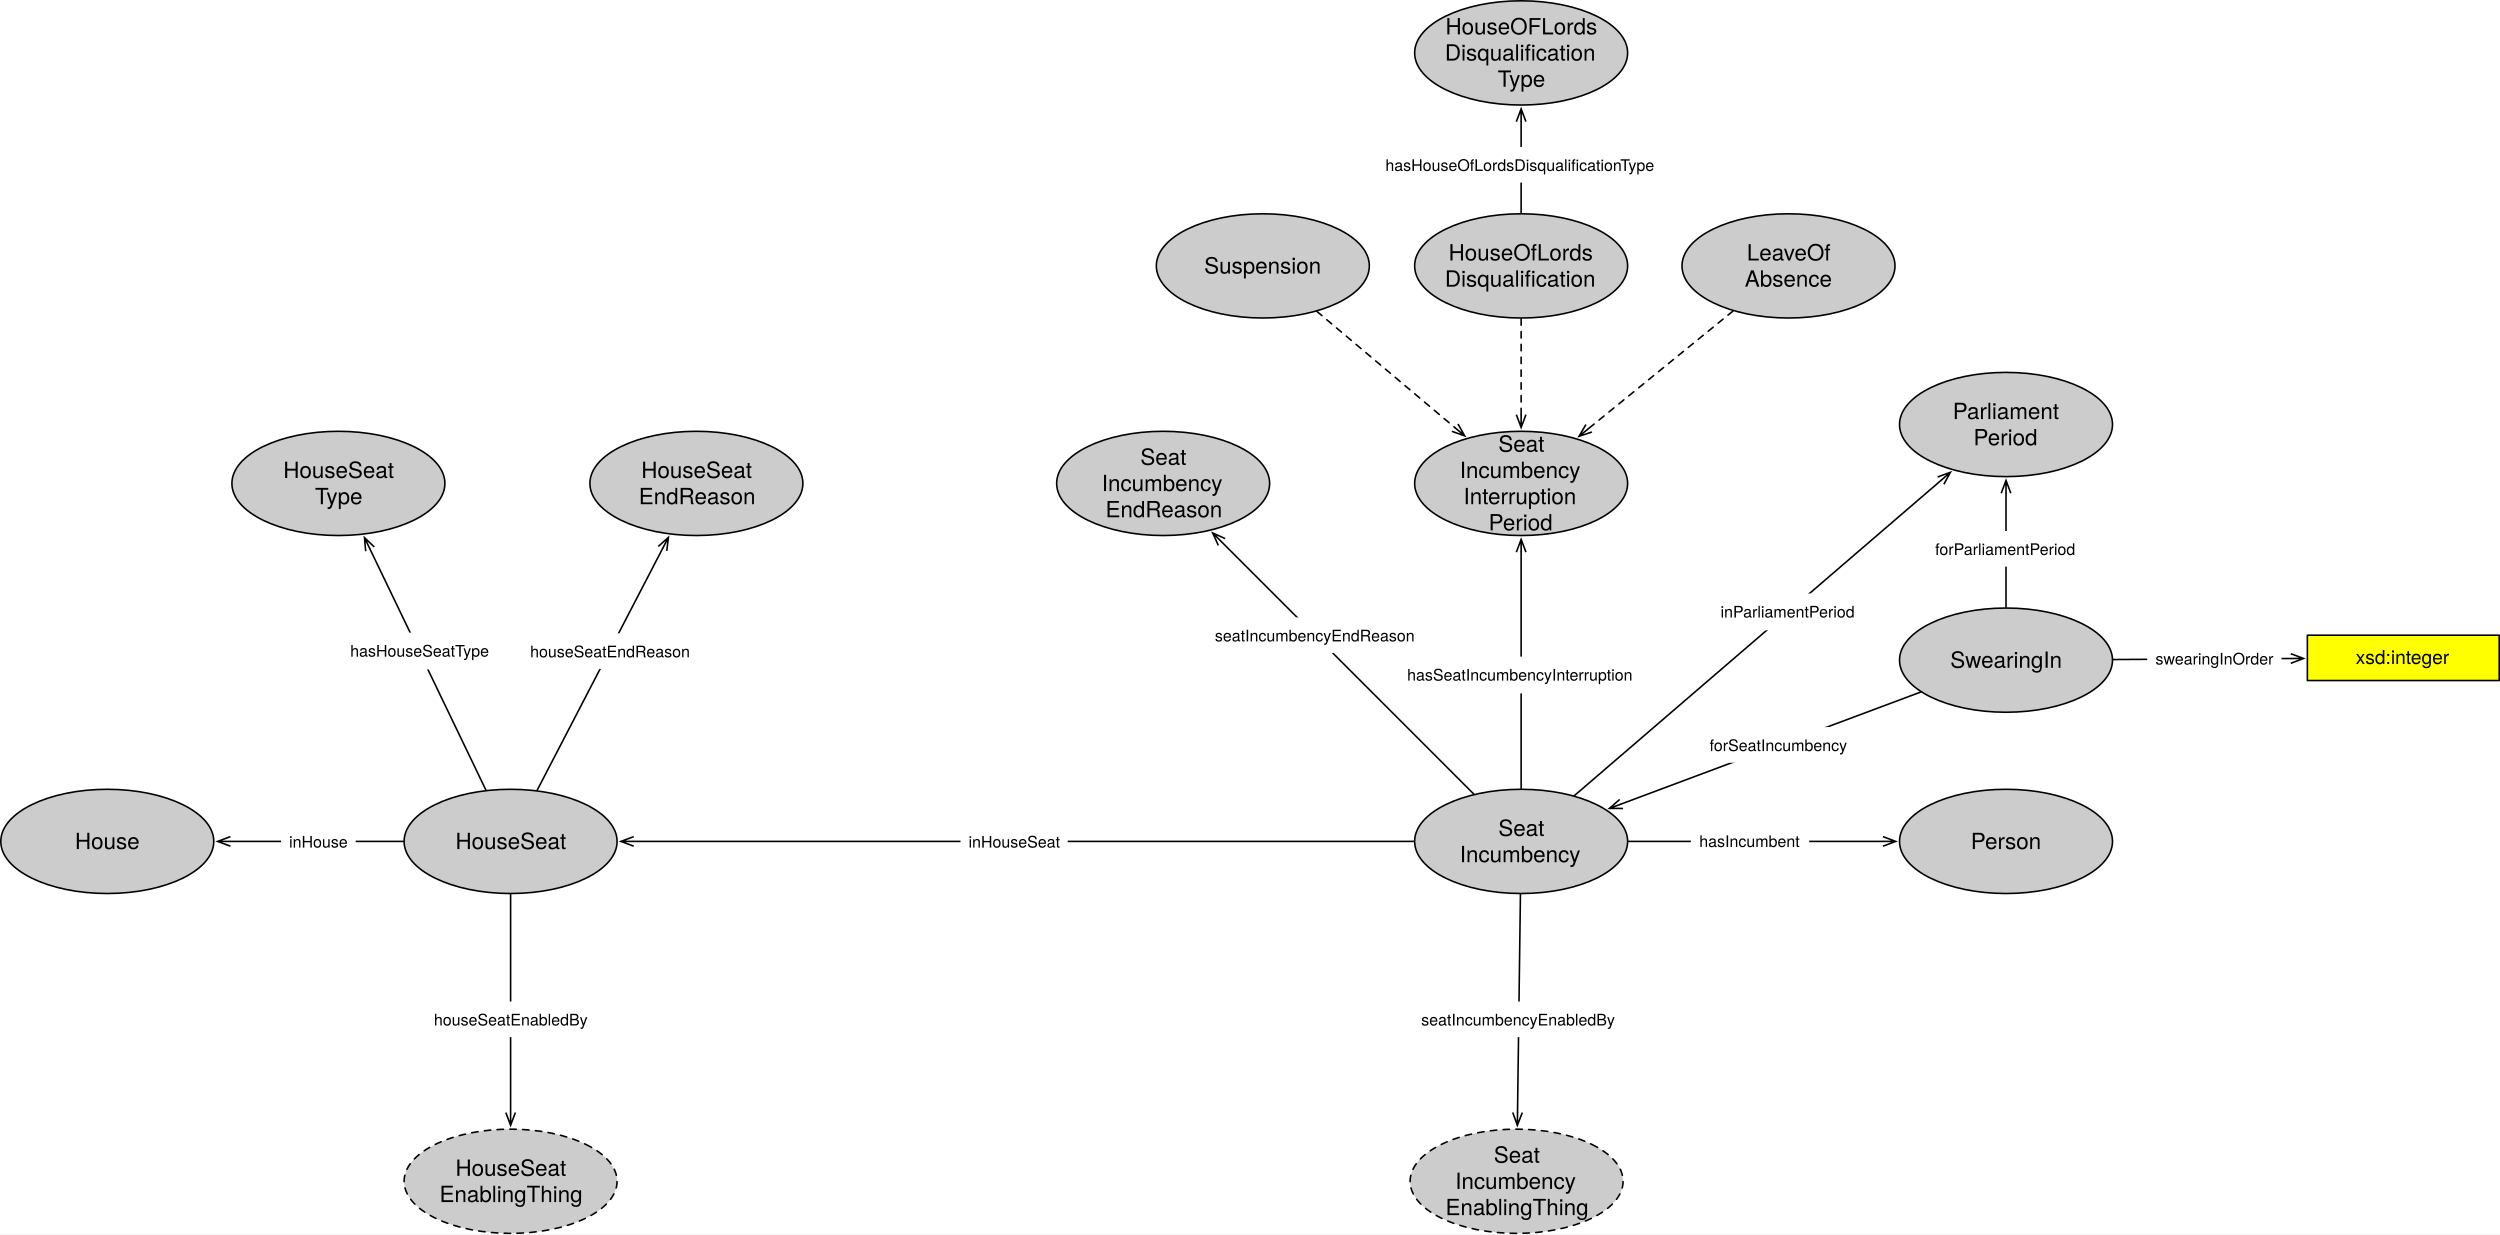
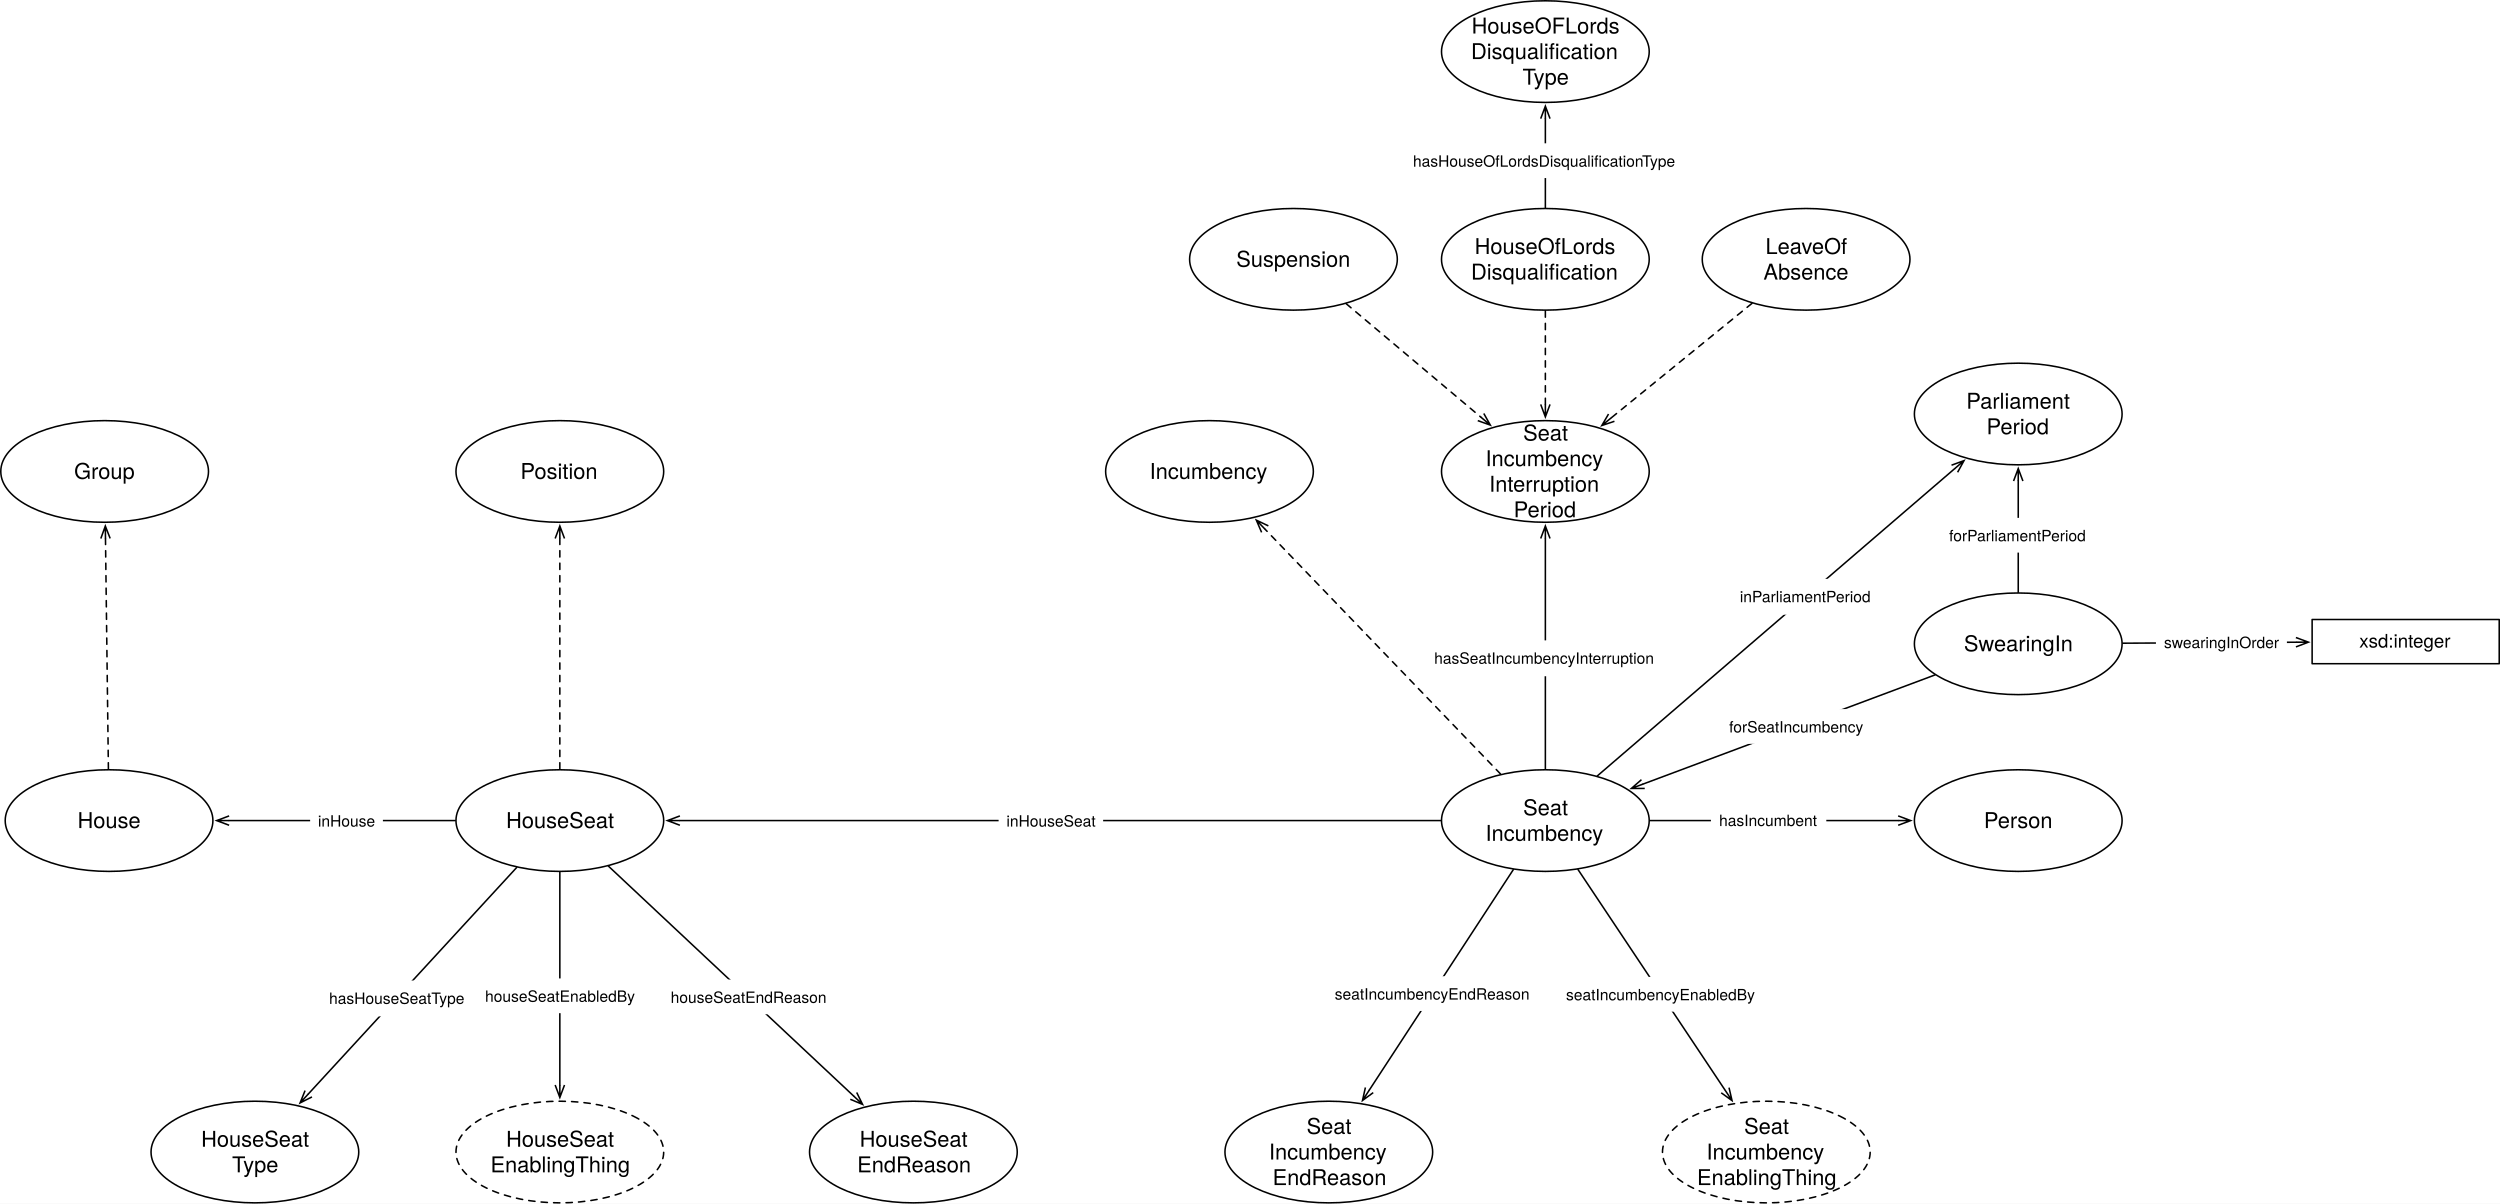
- <svg xmlns="http://www.w3.org/2000/svg" version="1.1" viewBox="688.319 13.673 1563.835 772.024" width="1563.835" height="772.024">
+ <svg xmlns="http://www.w3.org/2000/svg" version="1.1" viewBox="648.634 13.673 1603.52 772.024" width="1603.52" height="772.024">
  <defs>
    <marker orient="auto" overflow="visible" markerUnits="strokeWidth" id="StickArrow_Marker" stroke-linejoin="miter" stroke-miterlimit="10" viewBox="-1 -4 10 8" markerWidth="10" markerHeight="8" color="black">
      <g>
        <path d="M 8 0 L 0 0 M 0 -3 L 8 0 L 0 3" fill="none" stroke="currentColor" stroke-width="1" />
      </g>
    </marker>
  </defs>
  <g id="Canvas_1" stroke-opacity="1" stroke-dasharray="none" fill="none" stroke="none" fill-opacity="1">
-     <rect fill="white" x="688.319" y="13.673" width="1563.835" height="772.024" />
+     <rect fill="white" x="648.634" y="13.673" width="1603.52" height="772.024" />
    <g id="Canvas_1_Layer_1">
      <g id="Graphic_92">
-         <ellipse cx="755.433" cy="540" rx="66.614" ry="32.598" fill="#ccc" />
-         <ellipse cx="755.433" cy="540" rx="66.614" ry="32.598" stroke="black" stroke-linecap="round" stroke-linejoin="round" stroke-width="1" />
-         <text transform="translate(707.1417 531.804)" fill="black">
+         <ellipse cx="718.583" cy="540" rx="66.614" ry="32.598" fill="white" />
+         <ellipse cx="718.583" cy="540" rx="66.614" ry="32.598" stroke="black" stroke-linecap="round" stroke-linejoin="round" stroke-width="1" />
+         <text transform="translate(670.2913 531.804)" fill="black">
          <tspan font-family="Helvetica Neue" font-size="14" fill="black" x="28.068" y="13" xml:space="preserve">House</tspan>
        </text>
      </g>
      <g id="Graphic_100">
-         <ellipse cx="1007.716" cy="540" rx="66.614" ry="32.598" fill="#ccc" />
+         <ellipse cx="1007.716" cy="540" rx="66.614" ry="32.598" fill="white" />
        <ellipse cx="1007.716" cy="540" rx="66.614" ry="32.598" stroke="black" stroke-linecap="round" stroke-linejoin="round" stroke-width="1" />
        <text transform="translate(959.4252 531.804)" fill="black">
          <tspan font-family="Helvetica Neue" font-size="14" fill="black" x="13.809" y="13" xml:space="preserve">HouseSeat</tspan>
        </text>
      </g>
      <g id="Line_102">
-         <line x1="940.602" y1="540" x2="832.447" y2="540" marker-end="url(#StickArrow_Marker)" stroke="black" stroke-linecap="round" stroke-linejoin="round" stroke-width="1" />
+         <line x1="940.602" y1="540" x2="795.597" y2="540" marker-end="url(#StickArrow_Marker)" stroke="black" stroke-linecap="round" stroke-linejoin="round" stroke-width="1" />
      </g>
      <g id="Graphic_103">
-         <rect x="864.143" y="528.86" width="46.67" height="22.28" fill="white" />
-         <text transform="translate(869.1431 533.86)" fill="black">
+         <rect x="847.561" y="528.86" width="46.67" height="22.28" fill="white" />
+         <text transform="translate(852.5606 533.86)" fill="black">
          <tspan font-family="Helvetica Neue" font-size="10" fill="black" x="0" y="10" xml:space="preserve">inHouse</tspan>
        </text>
      </g>
      <g id="Graphic_167">
-         <ellipse cx="1639.842" cy="540" rx="66.614" ry="32.598" fill="#ccc" />
+         <ellipse cx="1639.842" cy="540" rx="66.614" ry="32.598" fill="white" />
        <ellipse cx="1639.842" cy="540" rx="66.614" ry="32.598" stroke="black" stroke-linecap="round" stroke-linejoin="round" stroke-width="1" />
        <text transform="translate(1591.551 523.608)" fill="black">
          <tspan font-family="Helvetica Neue" font-size="14" fill="black" x="34.032" y="13" xml:space="preserve">Seat</tspan>
          <tspan font-family="Helvetica Neue" font-size="14" fill="black" x="9.903" y="29.392" xml:space="preserve">Incumbency</tspan>
        </text>
      </g>
      <g id="Graphic_168">
-         <ellipse cx="1943.15" cy="540" rx="66.614" ry="32.598" fill="#ccc" />
+         <ellipse cx="1943.15" cy="540" rx="66.614" ry="32.598" fill="white" />
        <ellipse cx="1943.15" cy="540" rx="66.614" ry="32.598" stroke="black" stroke-linecap="round" stroke-linejoin="round" stroke-width="1" />
        <text transform="translate(1894.858 531.804)" fill="black">
          <tspan font-family="Helvetica Neue" font-size="14" fill="black" x="26.255" y="13" xml:space="preserve">Person</tspan>
        </text>
      </g>
      <g id="Graphic_169">
-         <ellipse cx="900" cy="316.063" rx="66.614" ry="32.598" fill="#ccc" />
-         <ellipse cx="900" cy="316.063" rx="66.614" ry="32.598" stroke="black" stroke-linecap="round" stroke-linejoin="round" stroke-width="1" />
-         <text transform="translate(851.7087 299.671)" fill="black">
+         <ellipse cx="812.126" cy="752.598" rx="66.614" ry="32.598" fill="white" />
+         <ellipse cx="812.126" cy="752.598" rx="66.614" ry="32.598" stroke="black" stroke-linecap="round" stroke-linejoin="round" stroke-width="1" />
+         <text transform="translate(763.8346 736.2064)" fill="black">
          <tspan font-family="Helvetica Neue" font-size="14" fill="black" x="13.809" y="13" xml:space="preserve">HouseSeat</tspan>
          <tspan font-family="Helvetica Neue" font-size="14" fill="black" x="33.64" y="29.392" xml:space="preserve">Type</tspan>
        </text>
      </g>
      <g id="Line_171">
        <line x1="1572.728" y1="540" x2="1084.731" y2="540" marker-end="url(#StickArrow_Marker)" stroke="black" stroke-linecap="round" stroke-linejoin="round" stroke-width="1" />
      </g>
      <g id="Graphic_172">
        <rect x="1289.153" y="528.86" width="67.04" height="22.28" fill="white" />
        <text transform="translate(1294.153 533.86)" fill="black">
          <tspan font-family="Helvetica Neue" font-size="10" fill="black" x="4369838e-19" y="10" xml:space="preserve">inHouseSeat</tspan>
        </text>
      </g>
      <g id="Line_173">
        <line x1="1706.957" y1="540" x2="1866.135" y2="540" marker-end="url(#StickArrow_Marker)" stroke="black" stroke-linecap="round" stroke-linejoin="round" stroke-width="1" />
      </g>
      <g id="Graphic_174">
        <rect x="1746.041" y="528.5" width="74" height="23" fill="white" />
        <text transform="translate(1751.266 533.5)" fill="black">
          <tspan font-family="Helvetica Neue" font-size="10" fill="black" x="0" y="10" xml:space="preserve">hasIncumbent</tspan>
        </text>
      </g>
      <g id="Graphic_175">
-         <ellipse cx="1478.268" cy="180" rx="66.614" ry="32.598" fill="#ccc" />
+         <ellipse cx="1478.268" cy="180" rx="66.614" ry="32.598" fill="white" />
        <ellipse cx="1478.268" cy="180" rx="66.614" ry="32.598" stroke="black" stroke-linecap="round" stroke-linejoin="round" stroke-width="1" />
        <text transform="translate(1429.976 171.804)" fill="black">
          <tspan font-family="Helvetica Neue" font-size="14" fill="black" x="11.597" y="13" xml:space="preserve">Suspension</tspan>
        </text>
      </g>
      <g id="Graphic_176">
-         <ellipse cx="1807.087" cy="180" rx="66.614" ry="32.598" fill="#ccc" />
+         <ellipse cx="1807.087" cy="180" rx="66.614" ry="32.598" fill="white" />
        <ellipse cx="1807.087" cy="180" rx="66.614" ry="32.598" stroke="black" stroke-linecap="round" stroke-linejoin="round" stroke-width="1" />
        <text transform="translate(1758.795 163.608)" fill="black">
          <tspan font-family="Helvetica Neue" font-size="14" fill="black" x="22.23" y="13" xml:space="preserve">LeaveOf</tspan>
          <tspan font-family="Helvetica Neue" font-size="14" fill="black" x="20.935" y="29.392" xml:space="preserve">Absence</tspan>
        </text>
      </g>
      <g id="Line_180">
-         <line x1="992.235" y1="507.814" x2="919.773" y2="357.171" marker-end="url(#StickArrow_Marker)" stroke="black" stroke-linecap="round" stroke-linejoin="round" stroke-width="1" />
+         <line x1="980.024" y1="570.101" x2="846.522" y2="715.212" marker-end="url(#StickArrow_Marker)" stroke="black" stroke-linecap="round" stroke-linejoin="round" stroke-width="1" />
      </g>
      <g id="Graphic_181">
-         <rect x="901.942" y="409.428" width="97" height="23" fill="white" />
-         <text transform="translate(907.3815 414.4282)" fill="black">
+         <rect x="854.26" y="642.584" width="97" height="23" fill="white" />
+         <text transform="translate(859.6996 647.5837)" fill="black">
          <tspan font-family="Helvetica Neue" font-size="10" fill="black" x="0" y="10" xml:space="preserve">hasHouseSeatType</tspan>
        </text>
      </g>
      <g id="Graphic_192">
-         <rect x="2131.653" y="411.024" width="120" height="28.346" fill="yellow" />
+         <rect x="2131.653" y="411.024" width="120" height="28.346" fill="white" />
        <rect x="2131.653" y="411.024" width="120" height="28.346" stroke="black" stroke-linecap="round" stroke-linejoin="round" stroke-width="1" />
        <text transform="translate(2136.653 418.0288)" fill="black">
          <tspan font-family="Helvetica Neue" font-size="12" fill="black" x="25.222" y="11" xml:space="preserve">xsd:integer</tspan>
        </text>
      </g>
      <g id="Line_193">
        <line x1="2010.259" y1="426.231" x2="2121.254" y2="425.598" marker-end="url(#StickArrow_Marker)" stroke="black" stroke-linecap="round" stroke-linejoin="round" stroke-width="1" />
      </g>
      <g id="Graphic_194">
        <rect x="2031.474" y="414.371" width="84" height="23" fill="white" />
        <text transform="translate(2036.624 419.3709)" fill="black">
          <tspan font-family="Helvetica Neue" font-size="10" fill="black" x="3623768e-19" y="10" xml:space="preserve">swearingInOrder</tspan>
        </text>
      </g>
      <g id="Graphic_198">
-         <ellipse cx="1123.937" cy="316.063" rx="66.614" ry="32.598" fill="#ccc" />
-         <ellipse cx="1123.937" cy="316.063" rx="66.614" ry="32.598" stroke="black" stroke-linecap="round" stroke-linejoin="round" stroke-width="1" />
-         <text transform="translate(1075.646 299.671)" fill="black">
+         <ellipse cx="1234.488" cy="752.598" rx="66.614" ry="32.598" fill="white" />
+         <ellipse cx="1234.488" cy="752.598" rx="66.614" ry="32.598" stroke="black" stroke-linecap="round" stroke-linejoin="round" stroke-width="1" />
+         <text transform="translate(1186.197 736.2064)" fill="black">
          <tspan font-family="Helvetica Neue" font-size="14" fill="black" x="13.809" y="13" xml:space="preserve">HouseSeat</tspan>
          <tspan font-family="Helvetica Neue" font-size="14" fill="black" x="12.248" y="29.392" xml:space="preserve">EndReason</tspan>
        </text>
      </g>
      <g id="Line_199">
-         <line x1="1610.2" y1="510.358" x2="1452.548" y2="352.705" marker-end="url(#StickArrow_Marker)" stroke="black" stroke-linecap="round" stroke-linejoin="round" stroke-width="1" />
+         <line x1="1619.279" y1="571.475" x2="1526.923" y2="712.835" marker-end="url(#StickArrow_Marker)" stroke="black" stroke-linecap="round" stroke-linejoin="round" stroke-width="1" />
      </g>
      <g id="Graphic_200">
-         <rect x="1443.259" y="399.887" width="135.22" height="22.28" fill="white" />
-         <text transform="translate(1448.259 404.8867)" fill="black">
+         <rect x="1499.733" y="639.829" width="135.22" height="22.28" fill="white" />
+         <text transform="translate(1504.733 644.8294)" fill="black">
          <tspan font-family="Helvetica Neue" font-size="10" fill="black" x="58264504e-20" y="10" xml:space="preserve">seatIncumbencyEndReason</tspan>
        </text>
      </g>
      <g id="Graphic_204">
-         <ellipse cx="1639.842" cy="316.063" rx="66.614" ry="32.598" fill="#ccc" />
+         <ellipse cx="1639.842" cy="316.063" rx="66.614" ry="32.598" fill="white" />
        <ellipse cx="1639.842" cy="316.063" rx="66.614" ry="32.598" stroke="black" stroke-linecap="round" stroke-linejoin="round" stroke-width="1" />
        <text transform="translate(1591.551 283.279)" fill="black">
          <tspan font-family="Helvetica Neue" font-size="14" fill="black" x="34.032" y="13" xml:space="preserve">Seat</tspan>
          <tspan font-family="Helvetica Neue" font-size="14" fill="black" x="9.903" y="29.392" xml:space="preserve">Incumbency</tspan>
          <tspan font-family="Helvetica Neue" font-size="14" fill="black" x="12.248" y="45.784" xml:space="preserve">Interruption</tspan>
          <tspan font-family="Helvetica Neue" font-size="14" fill="black" x="27.942" y="62.176" xml:space="preserve">Period</tspan>
        </text>
      </g>
      <g id="Line_205">
        <line x1="1639.842" y1="506.902" x2="1639.842" y2="359.061" marker-end="url(#StickArrow_Marker)" stroke="black" stroke-linecap="round" stroke-linejoin="round" stroke-width="1" />
      </g>
      <g id="Graphic_206">
        <rect x="1563.342" y="424.419" width="153" height="23" fill="white" />
        <text transform="translate(1568.527 429.4193)" fill="black">
          <tspan font-family="Helvetica Neue" font-size="10" fill="black" x="5115908e-19" y="10" xml:space="preserve">hasSeatIncumbencyInterruption</tspan>
        </text>
      </g>
      <g id="Line_207">
        <line x1="1512.128" y1="208.514" x2="1598.409" y2="281.172" marker-end="url(#StickArrow_Marker)" stroke="black" stroke-linecap="round" stroke-linejoin="round" stroke-dasharray="4.0,4.0" stroke-width="1" />
      </g>
      <g id="Line_210">
        <line x1="1772.355" y1="208.256" x2="1682.254" y2="281.559" marker-end="url(#StickArrow_Marker)" stroke="black" stroke-linecap="round" stroke-linejoin="round" stroke-dasharray="4.0,4.0" stroke-width="1" />
      </g>
      <g id="Graphic_211">
-         <ellipse cx="1943.15" cy="279.213" rx="66.614" ry="32.598" fill="#ccc" />
+         <ellipse cx="1943.15" cy="279.213" rx="66.614" ry="32.598" fill="white" />
        <ellipse cx="1943.15" cy="279.213" rx="66.614" ry="32.598" stroke="black" stroke-linecap="round" stroke-linejoin="round" stroke-width="1" />
        <text transform="translate(1894.858 262.8206)" fill="black">
          <tspan font-family="Helvetica Neue" font-size="14" fill="black" x="14.971" y="13" xml:space="preserve">Parliament</tspan>
          <tspan font-family="Helvetica Neue" font-size="14" fill="black" x="27.942" y="29.392" xml:space="preserve">Period</tspan>
        </text>
      </g>
      <g id="Line_212">
        <line x1="1673.18" y1="511.336" x2="1902.305" y2="314.331" marker-end="url(#StickArrow_Marker)" stroke="black" stroke-linecap="round" stroke-linejoin="round" stroke-width="1" />
      </g>
      <g id="Graphic_213">
        <rect x="1759.3" y="384.948" width="95" height="23" fill="white" />
        <text transform="translate(1764.575 389.9479)" fill="black">
          <tspan font-family="Helvetica Neue" font-size="10" fill="black" x="36948222e-20" y="10" xml:space="preserve">inParliamentPeriod</tspan>
        </text>
      </g>
      <g id="Graphic_244">
-         <ellipse cx="1639.842" cy="180" rx="66.614" ry="32.598" fill="#ccc" />
+         <ellipse cx="1639.842" cy="180" rx="66.614" ry="32.598" fill="white" />
        <ellipse cx="1639.842" cy="180" rx="66.614" ry="32.598" stroke="black" stroke-linecap="round" stroke-linejoin="round" stroke-width="1" />
        <text transform="translate(1591.551 163.608)" fill="black">
          <tspan font-family="Helvetica Neue" font-size="14" fill="black" x="2.91" y="13" xml:space="preserve">HouseOfLords</tspan>
          <tspan font-family="Helvetica Neue" font-size="14" fill="black" x=".586" y="29.392" xml:space="preserve">Disqualification</tspan>
        </text>
      </g>
      <g id="Line_245">
        <line x1="1639.842" y1="213.098" x2="1639.842" y2="273.065" marker-end="url(#StickArrow_Marker)" stroke="black" stroke-linecap="round" stroke-linejoin="round" stroke-dasharray="4.0,4.0" stroke-width="1" />
      </g>
      <g id="Graphic_246">
-         <ellipse cx="1639.842" cy="46.772" rx="66.614" ry="32.598" fill="#ccc" />
+         <ellipse cx="1639.842" cy="46.772" rx="66.614" ry="32.598" fill="white" />
        <ellipse cx="1639.842" cy="46.772" rx="66.614" ry="32.598" stroke="black" stroke-linecap="round" stroke-linejoin="round" stroke-width="1" />
        <text transform="translate(1591.551 22.18366)" fill="black">
          <tspan font-family="Helvetica Neue" font-size="14" fill="black" x=".964" y="13" xml:space="preserve">HouseOFLords</tspan>
          <tspan font-family="Helvetica Neue" font-size="14" fill="black" x=".586" y="29.392" xml:space="preserve">Disqualification</tspan>
          <tspan font-family="Helvetica Neue" font-size="14" fill="black" x="33.64" y="45.784" xml:space="preserve">Type</tspan>
        </text>
      </g>
      <g id="Line_247">
        <line x1="1639.842" y1="146.902" x2="1639.842" y2="89.77" marker-end="url(#StickArrow_Marker)" stroke="black" stroke-linecap="round" stroke-linejoin="round" stroke-width="1" />
      </g>
      <g id="Graphic_248">
        <rect x="1549.922" y="105.598" width="179.84" height="22.28" fill="white" />
        <text transform="translate(1554.922 110.5977)" fill="black">
          <tspan font-family="Helvetica Neue" font-size="10" fill="black" x="8526513e-20" y="10" xml:space="preserve">hasHouseOfLordsDisqualificationType</tspan>
        </text>
      </g>
      <g id="Line_250">
-         <line x1="1024.347" y1="507.956" x2="1102.746" y2="356.894" marker-end="url(#StickArrow_Marker)" stroke="black" stroke-linecap="round" stroke-linejoin="round" stroke-width="1" />
+         <line x1="1038.914" y1="569.248" x2="1196.068" y2="716.579" marker-end="url(#StickArrow_Marker)" stroke="black" stroke-linecap="round" stroke-linejoin="round" stroke-width="1" />
      </g>
      <g id="Graphic_249">
-         <rect x="1014.937" y="409.848" width="109.09" height="22.28" fill="white" />
-         <text transform="translate(1019.937 414.8479)" fill="black">
+         <rect x="1073.8" y="641.95" width="109.09" height="22.28" fill="white" />
+         <text transform="translate(1078.8 646.9496)" fill="black">
          <tspan font-family="Helvetica Neue" font-size="10" fill="black" x="7105427e-20" y="10" xml:space="preserve">houseSeatEndReason</tspan>
        </text>
      </g>
      <g id="Graphic_251">
-         <ellipse cx="1007.716" cy="752.598" rx="66.614" ry="32.598" fill="#ccc" />
+         <ellipse cx="1007.716" cy="752.598" rx="66.614" ry="32.598" fill="white" />
        <path d="M 1054.82 729.548 C 1080.834 742.278 1080.834 762.918 1054.82 775.649 C 1028.805 788.38 986.628 788.38 960.613 775.649 C 934.599 762.918 934.599 742.278 960.613 729.548 C 986.628 716.817 1028.805 716.817 1054.82 729.548" stroke="black" stroke-linecap="round" stroke-linejoin="round" stroke-dasharray="4.0,4.0" stroke-width="1" />
        <text transform="translate(959.4252 736.2064)" fill="black">
          <tspan font-family="Helvetica Neue" font-size="14" fill="black" x="13.809" y="13" xml:space="preserve">HouseSeat</tspan>
          <tspan font-family="Helvetica Neue" font-size="14" fill="black" x="3.82" y="29.392" xml:space="preserve">EnablingThing</tspan>
        </text>
      </g>
      <g id="Graphic_252">
-         <ellipse cx="1637.008" cy="752.598" rx="66.614" ry="32.598" fill="#ccc" />
-         <path d="M 1684.111 729.548 C 1710.126 742.278 1710.126 762.918 1684.111 775.649 C 1658.097 788.38 1615.919 788.38 1589.905 775.649 C 1563.89 762.918 1563.89 742.278 1589.905 729.548 C 1615.919 716.817 1658.097 716.817 1684.111 729.548" stroke="black" stroke-linecap="round" stroke-linejoin="round" stroke-dasharray="4.0,4.0" stroke-width="1" />
-         <text transform="translate(1588.716 728.0104)" fill="black">
+         <ellipse cx="1781.575" cy="752.598" rx="66.614" ry="32.598" fill="white" />
+         <path d="M 1828.678 729.548 C 1854.693 742.278 1854.693 762.918 1828.678 775.649 C 1802.664 788.38 1760.486 788.38 1734.472 775.649 C 1708.457 762.918 1708.457 742.278 1734.472 729.548 C 1760.486 716.817 1802.664 716.817 1828.678 729.548" stroke="black" stroke-linecap="round" stroke-linejoin="round" stroke-dasharray="4.0,4.0" stroke-width="1" />
+         <text transform="translate(1733.284 728.0104)" fill="black">
          <tspan font-family="Helvetica Neue" font-size="14" fill="black" x="34.032" y="13" xml:space="preserve">Seat</tspan>
          <tspan font-family="Helvetica Neue" font-size="14" fill="black" x="9.903" y="29.392" xml:space="preserve">Incumbency</tspan>
          <tspan font-family="Helvetica Neue" font-size="14" fill="black" x="3.82" y="45.784" xml:space="preserve">EnablingThing</tspan>
        </text>
      </g>
      <g id="Line_254">
        <line x1="1007.716" y1="573.098" x2="1007.716" y2="709.6" marker-end="url(#StickArrow_Marker)" stroke="black" stroke-linecap="round" stroke-linejoin="round" stroke-width="1" />
      </g>
      <g id="Graphic_253">
-         <rect x="954.746" y="640.152" width="105.94" height="22.28" fill="white" />
-         <text transform="translate(959.7465 645.1522)" fill="black">
+         <rect x="954.746" y="641.25" width="105.94" height="22.28" fill="white" />
+         <text transform="translate(959.7465 646.2498)" fill="black">
          <tspan font-family="Helvetica Neue" font-size="10" fill="black" x="0" y="10" xml:space="preserve">houseSeatEnabledBy</tspan>
        </text>
      </g>
      <g id="Line_258">
-         <line x1="1639.401" y1="573.098" x2="1637.581" y2="709.602" marker-end="url(#StickArrow_Marker)" stroke="black" stroke-linecap="round" stroke-linejoin="round" stroke-width="1" />
+         <line x1="1660.785" y1="571.414" x2="1755.141" y2="712.948" marker-end="url(#StickArrow_Marker)" stroke="black" stroke-linecap="round" stroke-linejoin="round" stroke-width="1" />
      </g>
      <g id="Graphic_257">
-         <rect x="1572.324" y="640.152" width="132.07" height="22.28" fill="white" />
-         <text transform="translate(1577.324 645.1522)" fill="black">
+         <rect x="1648.079" y="640.267" width="132.07" height="22.28" fill="white" />
+         <text transform="translate(1653.079 645.2671)" fill="black">
          <tspan font-family="Helvetica Neue" font-size="10" fill="black" x="0" y="10" xml:space="preserve">seatIncumbencyEnabledBy</tspan>
        </text>
      </g>
      <g id="Graphic_259">
-         <ellipse cx="1943.15" cy="426.614" rx="66.614" ry="32.598" fill="#ccc" />
+         <ellipse cx="1943.15" cy="426.614" rx="66.614" ry="32.598" fill="white" />
        <ellipse cx="1943.15" cy="426.614" rx="66.614" ry="32.598" stroke="black" stroke-linecap="round" stroke-linejoin="round" stroke-width="1" />
        <text transform="translate(1894.858 418.4182)" fill="black">
          <tspan font-family="Helvetica Neue" font-size="14" fill="black" x="13.431" y="13" xml:space="preserve">SwearingIn</tspan>
        </text>
      </g>
      <g id="Line_261">
        <line x1="1889.739" y1="446.581" x2="1702.526" y2="516.567" marker-end="url(#StickArrow_Marker)" stroke="black" stroke-linecap="round" stroke-linejoin="round" stroke-width="1" />
      </g>
      <g id="Graphic_260">
        <rect x="1752.701" y="468.494" width="97.24" height="22.28" fill="white" />
        <text transform="translate(1757.701 473.4941)" fill="black">
          <tspan font-family="Helvetica Neue" font-size="10" fill="black" x="7958079e-19" y="10" xml:space="preserve">forSeatIncumbency</tspan>
        </text>
      </g>
      <g id="Line_263">
        <line x1="1943.15" y1="393.516" x2="1943.15" y2="322.211" marker-end="url(#StickArrow_Marker)" stroke="black" stroke-linecap="round" stroke-linejoin="round" stroke-width="1" />
      </g>
      <g id="Graphic_262">
        <rect x="1893.8" y="345.834" width="98.7" height="22.28" fill="white" />
        <text transform="translate(1898.8 350.834)" fill="black">
          <tspan font-family="Helvetica Neue" font-size="10" fill="black" x="36948222e-20" y="10" xml:space="preserve">forParliamentPeriod</tspan>
        </text>
      </g>
      <g id="Graphic_264">
-         <ellipse cx="1415.906" cy="316.063" rx="66.614" ry="32.598" fill="#ccc" />
-         <ellipse cx="1415.906" cy="316.063" rx="66.614" ry="32.598" stroke="black" stroke-linecap="round" stroke-linejoin="round" stroke-width="1" />
-         <text transform="translate(1367.614 291.475)" fill="black">
+         <ellipse cx="1500.945" cy="752.598" rx="66.614" ry="32.598" fill="white" />
+         <ellipse cx="1500.945" cy="752.598" rx="66.614" ry="32.598" stroke="black" stroke-linecap="round" stroke-linejoin="round" stroke-width="1" />
+         <text transform="translate(1452.653 728.0104)" fill="black">
          <tspan font-family="Helvetica Neue" font-size="14" fill="black" x="34.032" y="13" xml:space="preserve">Seat</tspan>
          <tspan font-family="Helvetica Neue" font-size="14" fill="black" x="9.903" y="29.392" xml:space="preserve">Incumbency</tspan>
          <tspan font-family="Helvetica Neue" font-size="14" fill="black" x="12.248" y="45.784" xml:space="preserve">EndReason</tspan>
        </text>
      </g>
+       <g id="Graphic_265">
+         <ellipse cx="715.748" cy="316.063" rx="66.614" ry="32.598" fill="white" />
+         <ellipse cx="715.748" cy="316.063" rx="66.614" ry="32.598" stroke="black" stroke-linecap="round" stroke-linejoin="round" stroke-width="1" />
+         <text transform="translate(667.4567 307.867)" fill="black">
+           <tspan font-family="Helvetica Neue" font-size="14" fill="black" x="28.712" y="13" xml:space="preserve">Group</tspan>
+         </text>
+       </g>
+       <g id="Line_266">
+         <line x1="718.164" y1="506.902" x2="716.292" y2="359.06" marker-end="url(#StickArrow_Marker)" stroke="black" stroke-linecap="round" stroke-linejoin="round" stroke-dasharray="4.0,4.0" stroke-width="1" />
+       </g>
+       <g id="Graphic_267">
+         <ellipse cx="1007.716" cy="316.063" rx="66.614" ry="32.598" fill="white" />
+         <ellipse cx="1007.716" cy="316.063" rx="66.614" ry="32.598" stroke="black" stroke-linecap="round" stroke-linejoin="round" stroke-width="1" />
+         <text transform="translate(959.4252 307.867)" fill="black">
+           <tspan font-family="Helvetica Neue" font-size="14" fill="black" x="23.014" y="13" xml:space="preserve">Position</tspan>
+         </text>
+       </g>
+       <g id="Line_268">
+         <line x1="1007.716" y1="506.902" x2="1007.716" y2="359.061" marker-end="url(#StickArrow_Marker)" stroke="black" stroke-linecap="round" stroke-linejoin="round" stroke-dasharray="4.0,4.0" stroke-width="1" />
+       </g>
+       <g id="Graphic_269">
+         <ellipse cx="1424.409" cy="316.063" rx="66.614" ry="32.598" fill="white" />
+         <ellipse cx="1424.409" cy="316.063" rx="66.614" ry="32.598" stroke="black" stroke-linecap="round" stroke-linejoin="round" stroke-width="1" />
+         <text transform="translate(1376.118 307.867)" fill="black">
+           <tspan font-family="Helvetica Neue" font-size="14" fill="black" x="9.903" y="13" xml:space="preserve">Incumbency</tspan>
+         </text>
+       </g>
+       <g id="Line_270">
+         <line x1="1611.115" y1="510.138" x2="1460.001" y2="353.059" marker-end="url(#StickArrow_Marker)" stroke="black" stroke-linecap="round" stroke-linejoin="round" stroke-dasharray="4.0,4.0" stroke-width="1" />
+       </g>
    </g>
  </g>
</svg>
